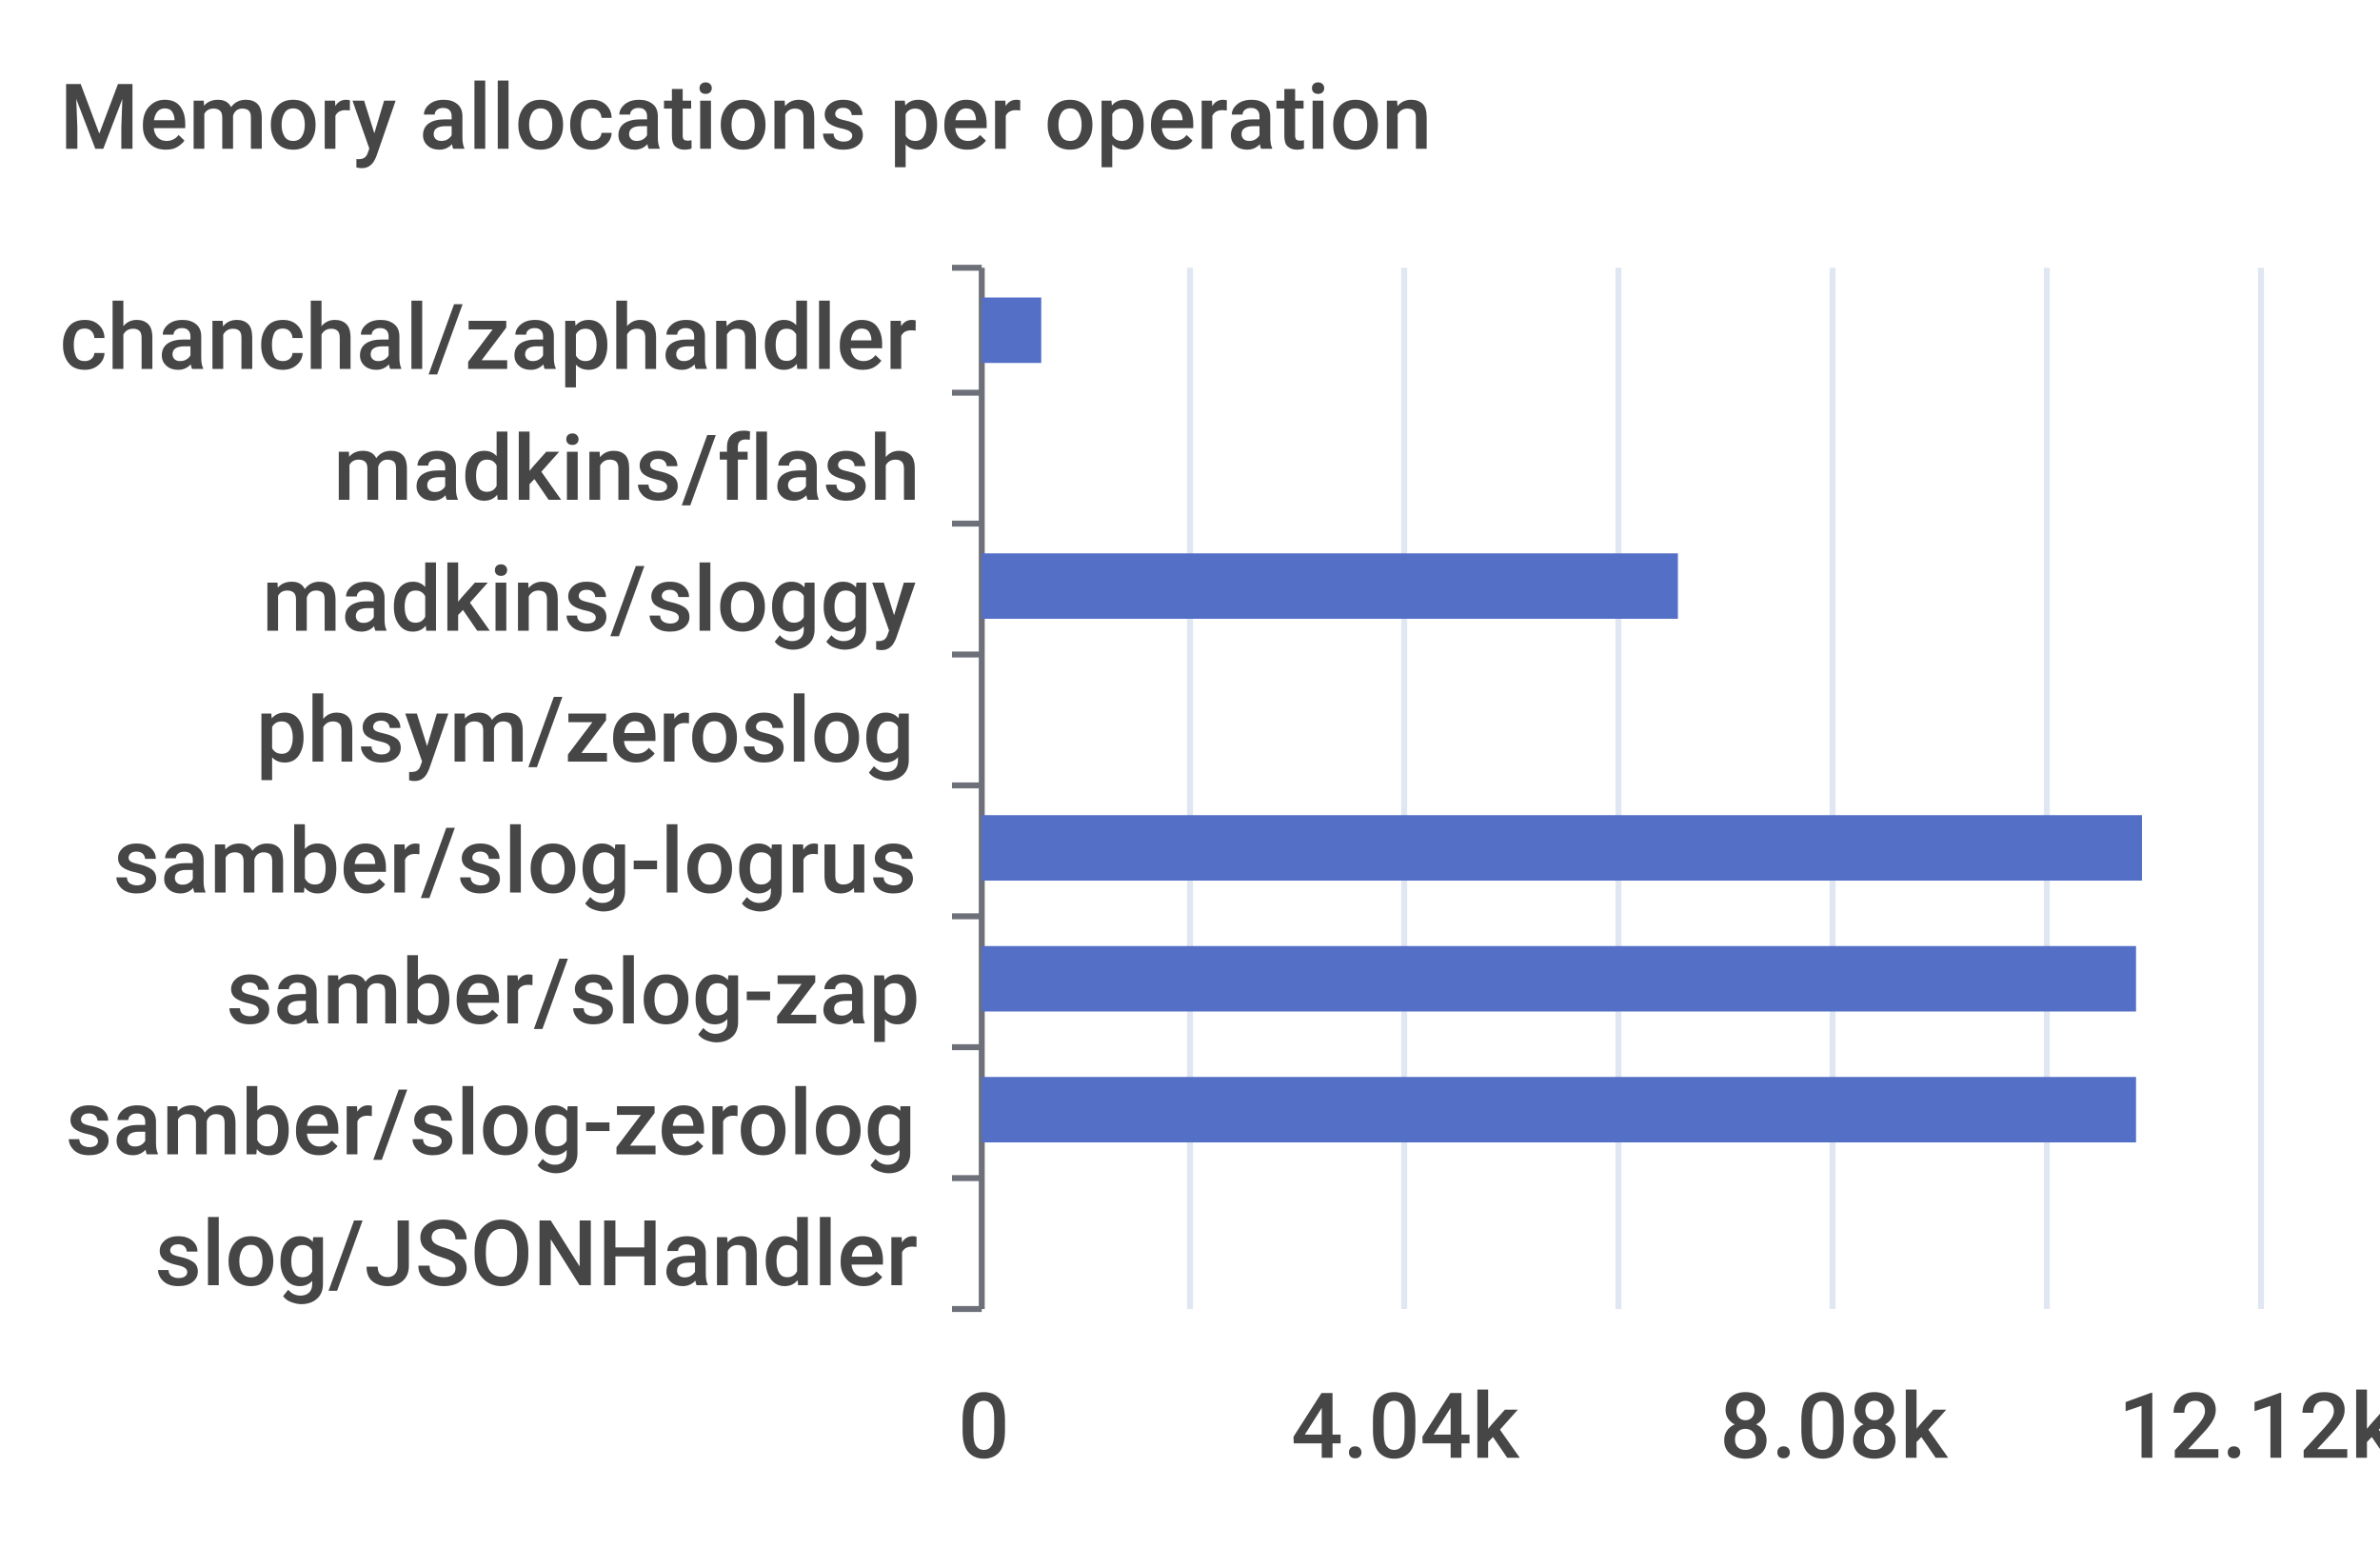
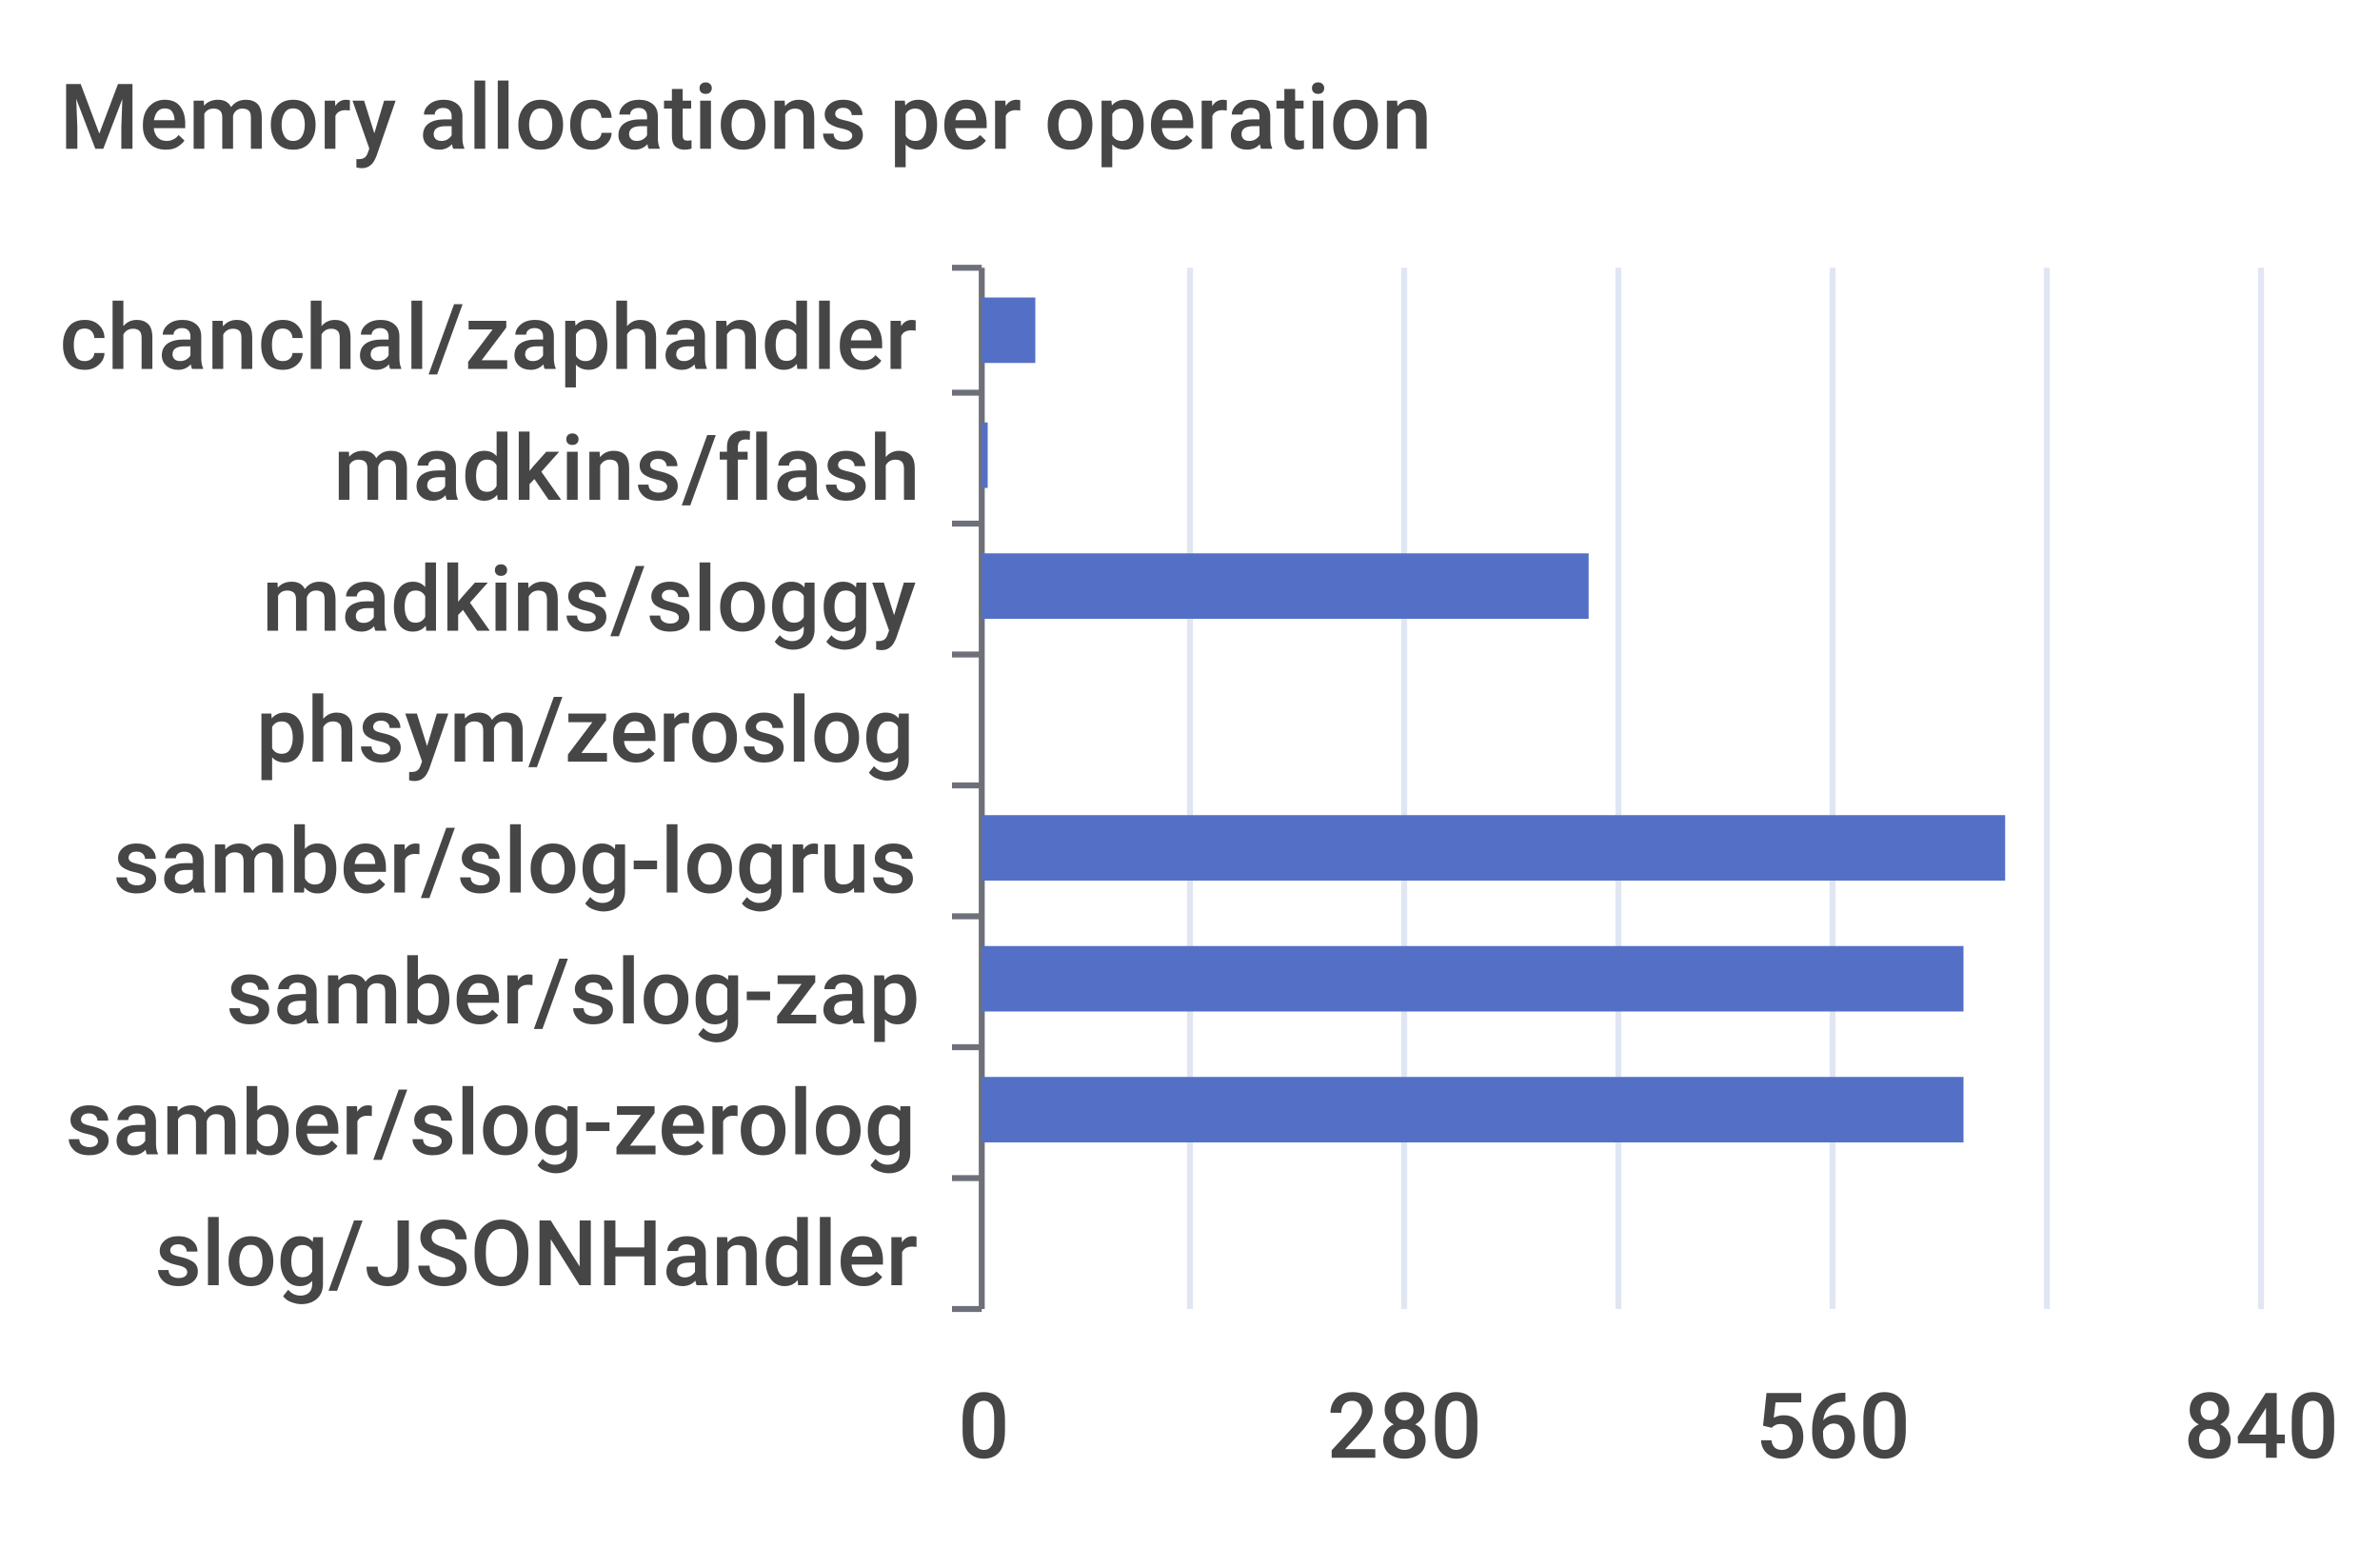
<svg xmlns="http://www.w3.org/2000/svg" width="400" height="260">\n<path d="M 0 0 L 400 0 L 400 260 L 0 260 L 0 0" style="stroke-width:0;stroke:none;fill:rgba(255,255,255,1.0)" />
  <text x="10" y="25" style="stroke-width:0;stroke:none;fill:rgba(70,70,70,1.0);font-size:15.3px;font-family:'Roboto Medium',sans-serif">Memory allocations per operation</text>
  <path d="M 160 45 L 165 45" style="stroke-width:1;stroke:rgba(110,112,121,1.0);fill:none" />
  <path d="M 160 66 L 165 66" style="stroke-width:1;stroke:rgba(110,112,121,1.0);fill:none" />
  <path d="M 160 88 L 165 88" style="stroke-width:1;stroke:rgba(110,112,121,1.0);fill:none" />
  <path d="M 160 110 L 165 110" style="stroke-width:1;stroke:rgba(110,112,121,1.0);fill:none" />
  <path d="M 160 132 L 165 132" style="stroke-width:1;stroke:rgba(110,112,121,1.0);fill:none" />
  <path d="M 160 154 L 165 154" style="stroke-width:1;stroke:rgba(110,112,121,1.0);fill:none" />
  <path d="M 160 176 L 165 176" style="stroke-width:1;stroke:rgba(110,112,121,1.0);fill:none" />
  <path d="M 160 198 L 165 198" style="stroke-width:1;stroke:rgba(110,112,121,1.0);fill:none" />
  <path d="M 160 220 L 165 220" style="stroke-width:1;stroke:rgba(110,112,121,1.0);fill:none" />
  <path d="M 165 45 L 165 220" style="stroke-width:1;stroke:rgba(110,112,121,1.0);fill:none" />
  <text x="10" y="62" style="stroke-width:0;stroke:none;fill:rgba(70,70,70,1.0);font-size:15.3px;font-family:'Roboto Medium',sans-serif">chanchal/zaphandler</text>
  <text x="56" y="84" style="stroke-width:0;stroke:none;fill:rgba(70,70,70,1.0);font-size:15.3px;font-family:'Roboto Medium',sans-serif">madkins/flash</text>
  <text x="44" y="106" style="stroke-width:0;stroke:none;fill:rgba(70,70,70,1.0);font-size:15.3px;font-family:'Roboto Medium',sans-serif">madkins/sloggy</text>
  <text x="43" y="128" style="stroke-width:0;stroke:none;fill:rgba(70,70,70,1.0);font-size:15.3px;font-family:'Roboto Medium',sans-serif">phsym/zeroslog</text>
  <text x="19" y="150" style="stroke-width:0;stroke:none;fill:rgba(70,70,70,1.0);font-size:15.3px;font-family:'Roboto Medium',sans-serif">samber/slog-logrus</text>
  <text x="38" y="172" style="stroke-width:0;stroke:none;fill:rgba(70,70,70,1.0);font-size:15.3px;font-family:'Roboto Medium',sans-serif">samber/slog-zap</text>
  <text x="11" y="194" style="stroke-width:0;stroke:none;fill:rgba(70,70,70,1.0);font-size:15.3px;font-family:'Roboto Medium',sans-serif">samber/slog-zerolog</text>
  <text x="26" y="216" style="stroke-width:0;stroke:none;fill:rgba(70,70,70,1.0);font-size:15.3px;font-family:'Roboto Medium',sans-serif">slog/JSONHandler</text>
  <text x="161" y="245" style="stroke-width:0;stroke:none;fill:rgba(70,70,70,1.0);font-size:15.3px;font-family:'Roboto Medium',sans-serif">0</text>
-   <text x="217" y="245" style="stroke-width:0;stroke:none;fill:rgba(70,70,70,1.0);font-size:15.3px;font-family:'Roboto Medium',sans-serif">4.04k</text>
-   <text x="289" y="245" style="stroke-width:0;stroke:none;fill:rgba(70,70,70,1.0);font-size:15.3px;font-family:'Roboto Medium',sans-serif">8.08k</text>
-   <text x="356" y="245" style="stroke-width:0;stroke:none;fill:rgba(70,70,70,1.0);font-size:15.3px;font-family:'Roboto Medium',sans-serif">12.12k</text>
+   <text x="223" y="245" style="stroke-width:0;stroke:none;fill:rgba(70,70,70,1.0);font-size:15.3px;font-family:'Roboto Medium',sans-serif">280</text>
+   <text x="295" y="245" style="stroke-width:0;stroke:none;fill:rgba(70,70,70,1.0);font-size:15.3px;font-family:'Roboto Medium',sans-serif">560</text>
+   <text x="367" y="245" style="stroke-width:0;stroke:none;fill:rgba(70,70,70,1.0);font-size:15.3px;font-family:'Roboto Medium',sans-serif">840</text>
  <path d="M 200 45 L 200 220" style="stroke-width:1;stroke:rgba(224,230,242,1.0);fill:none" />
  <path d="M 236 45 L 236 220" style="stroke-width:1;stroke:rgba(224,230,242,1.0);fill:none" />
  <path d="M 272 45 L 272 220" style="stroke-width:1;stroke:rgba(224,230,242,1.0);fill:none" />
  <path d="M 308 45 L 308 220" style="stroke-width:1;stroke:rgba(224,230,242,1.0);fill:none" />
  <path d="M 344 45 L 344 220" style="stroke-width:1;stroke:rgba(224,230,242,1.0);fill:none" />
  <path d="M 380 45 L 380 220" style="stroke-width:1;stroke:rgba(224,230,242,1.0);fill:none" />
  <path d="M 165 203 L 165 203 L 165 214 L 165 214 L 165 203" style="stroke-width:0;stroke:none;fill:rgba(84,112,198,1.0)" />
-   <path d="M 165 181 L 359 181 L 359 192 L 165 192 L 165 181" style="stroke-width:0;stroke:none;fill:rgba(84,112,198,1.0)" />
-   <path d="M 165 159 L 359 159 L 359 170 L 165 170 L 165 159" style="stroke-width:0;stroke:none;fill:rgba(84,112,198,1.0)" />
-   <path d="M 165 137 L 360 137 L 360 148 L 165 148 L 165 137" style="stroke-width:0;stroke:none;fill:rgba(84,112,198,1.0)" />
+   <path d="M 165 181 L 330 181 L 330 192 L 165 192 L 165 181" style="stroke-width:0;stroke:none;fill:rgba(84,112,198,1.0)" />
+   <path d="M 165 159 L 330 159 L 330 170 L 165 170 L 165 159" style="stroke-width:0;stroke:none;fill:rgba(84,112,198,1.0)" />
+   <path d="M 165 137 L 337 137 L 337 148 L 165 148 L 165 137" style="stroke-width:0;stroke:none;fill:rgba(84,112,198,1.0)" />
  <path d="M 165 115 L 165 115 L 165 126 L 165 126 L 165 115" style="stroke-width:0;stroke:none;fill:rgba(84,112,198,1.0)" />
-   <path d="M 165 93 L 282 93 L 282 104 L 165 104 L 165 93" style="stroke-width:0;stroke:none;fill:rgba(84,112,198,1.0)" />
-   <path d="M 165 71 L 165 71 L 165 82 L 165 82 L 165 71" style="stroke-width:0;stroke:none;fill:rgba(84,112,198,1.0)" />
-   <path d="M 165 50 L 175 50 L 175 61 L 165 61 L 165 50" style="stroke-width:0;stroke:none;fill:rgba(84,112,198,1.0)" />
+   <path d="M 165 93 L 267 93 L 267 104 L 165 104 L 165 93" style="stroke-width:0;stroke:none;fill:rgba(84,112,198,1.0)" />
+   <path d="M 165 71 L 166 71 L 166 82 L 165 82 L 165 71" style="stroke-width:0;stroke:none;fill:rgba(84,112,198,1.0)" />
+   <path d="M 165 50 L 174 50 L 174 61 L 165 61 L 165 50" style="stroke-width:0;stroke:none;fill:rgba(84,112,198,1.0)" />
</svg>
